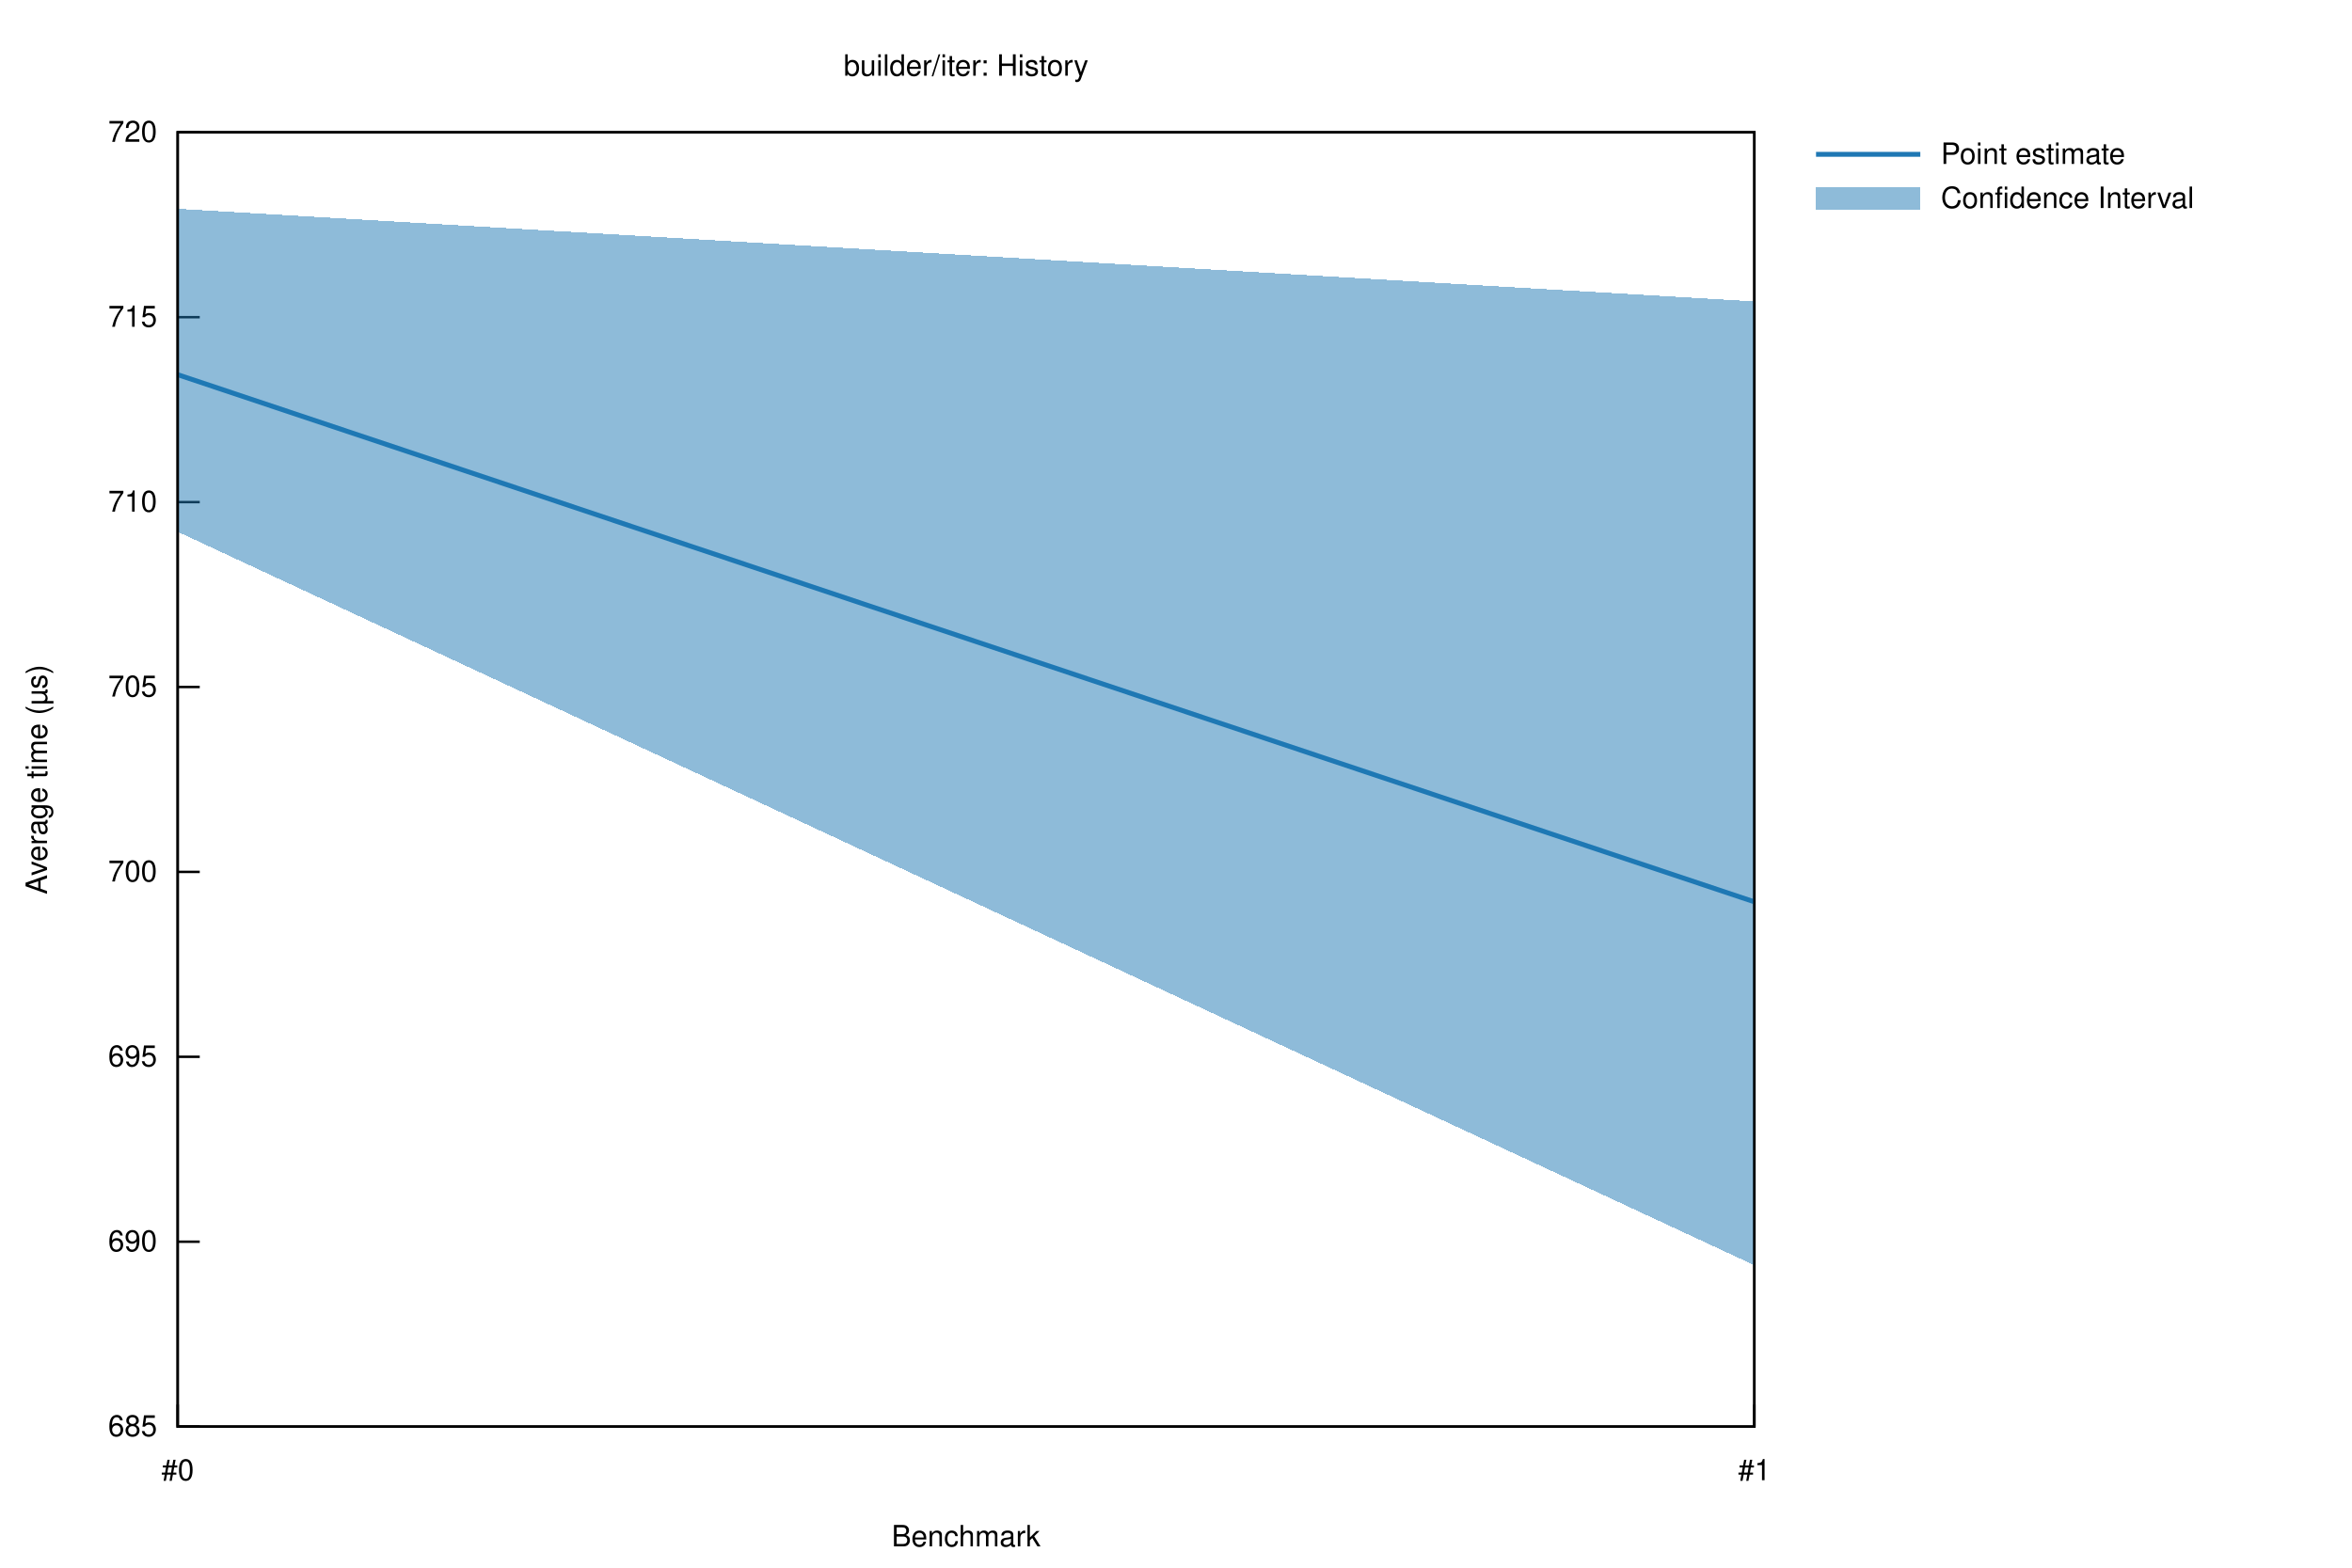
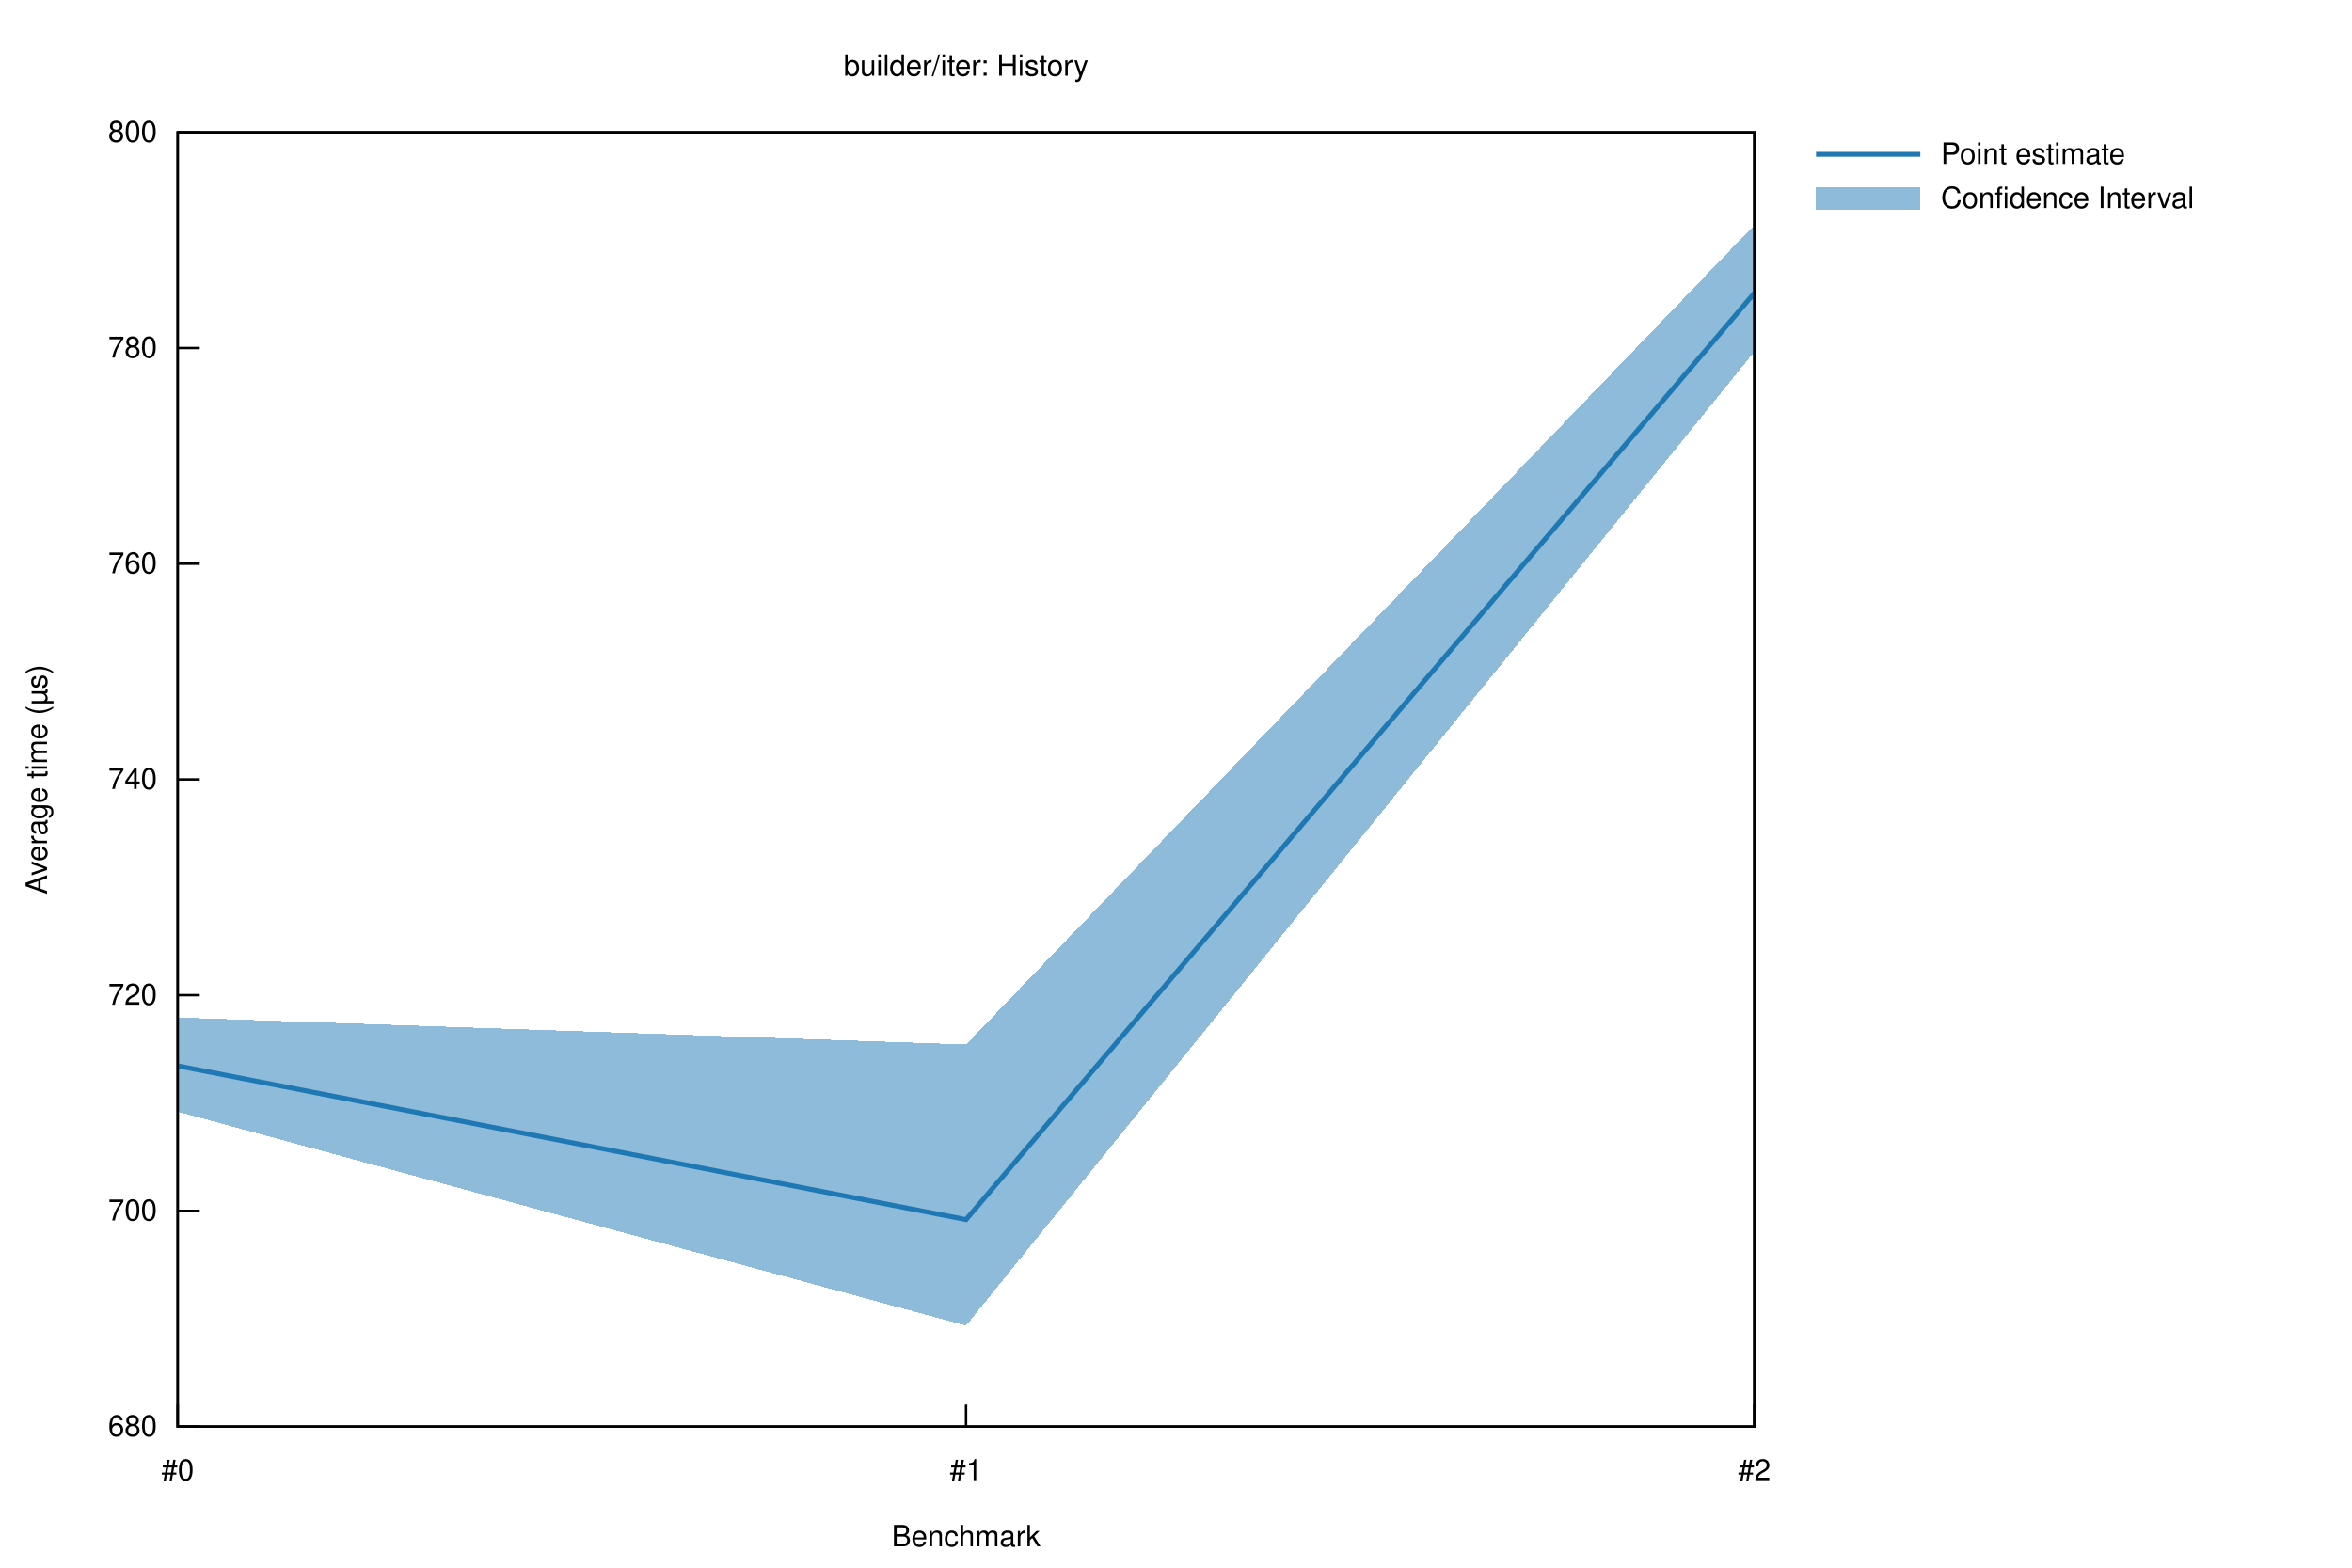
<svg xmlns="http://www.w3.org/2000/svg" xmlns:xlink="http://www.w3.org/1999/xlink" viewBox="0 0 960 640">
  <g id="gnuplot_canvas">
    <rect x="0" y="0" width="960" height="640" fill="none" />
    <defs>
      <circle id="gpDot" r="0.5" stroke-width="0.5" stroke="currentColor" />
      <path id="gpPt0" stroke-width="0.222" stroke="currentColor" d="M-1,0 h2 M0,-1 v2" />
      <path id="gpPt1" stroke-width="0.222" stroke="currentColor" d="M-1,-1 L1,1 M1,-1 L-1,1" />
      <path id="gpPt2" stroke-width="0.222" stroke="currentColor" d="M-1,0 L1,0 M0,-1 L0,1 M-1,-1 L1,1 M-1,1 L1,-1" />
      <rect id="gpPt3" stroke-width="0.222" stroke="currentColor" x="-1" y="-1" width="2" height="2" />
      <rect id="gpPt4" stroke-width="0.222" stroke="currentColor" fill="currentColor" x="-1" y="-1" width="2" height="2" />
      <circle id="gpPt5" stroke-width="0.222" stroke="currentColor" cx="0" cy="0" r="1" />
      <use xlink:href="#gpPt5" id="gpPt6" fill="currentColor" stroke="none" />
      <path id="gpPt7" stroke-width="0.222" stroke="currentColor" d="M0,-1.33 L-1.33,0.67 L1.33,0.67 z" />
      <use xlink:href="#gpPt7" id="gpPt8" fill="currentColor" stroke="none" />
      <use xlink:href="#gpPt7" id="gpPt9" stroke="currentColor" transform="rotate(180)" />
      <use xlink:href="#gpPt9" id="gpPt10" fill="currentColor" stroke="none" />
      <use xlink:href="#gpPt3" id="gpPt11" stroke="currentColor" transform="rotate(45)" />
      <use xlink:href="#gpPt11" id="gpPt12" fill="currentColor" stroke="none" />
      <path id="gpPt13" stroke-width="0.222" stroke="currentColor" d="M0,1.330 L1.265,0.411 L0.782,-1.067 L-0.782,-1.076 L-1.265,0.411 z" />
      <use xlink:href="#gpPt13" id="gpPt14" fill="currentColor" stroke="none" />
      <filter id="textbox" filterUnits="objectBoundingBox" x="0" y="0" height="1" width="1">
        <feFlood flood-color="white" flood-opacity="1" result="bgnd" />
        <feComposite in="SourceGraphic" in2="bgnd" operator="atop" />
      </filter>
      <filter id="greybox" filterUnits="objectBoundingBox" x="0" y="0" height="1" width="1">
        <feFlood flood-color="lightgrey" flood-opacity="1" result="grey" />
        <feComposite in="SourceGraphic" in2="grey" operator="atop" />
      </filter>
    </defs>
    <g fill="none" color="white" stroke="currentColor" stroke-width="1.00" stroke-linecap="butt" stroke-linejoin="miter">
</g>
    <g fill="none" color="black" stroke="currentColor" stroke-width="1.00" stroke-linecap="butt" stroke-linejoin="miter">
      <path stroke="black" d="M72.53,582.40 L81.53,582.40  " />
      <g transform="translate(64.14,586.30)" stroke="none" fill="black" font-family="Helvetica" font-size="12.00" text-anchor="end">
        <text>
-           <tspan font-family="Helvetica"> 685</tspan>
+           <tspan font-family="Helvetica"> 680</tspan>
        </text>
      </g>
    </g>
    <g fill="none" color="black" stroke="currentColor" stroke-width="1.00" stroke-linecap="butt" stroke-linejoin="miter">
-       <path stroke="black" d="M72.53,506.92 L81.53,506.92  " />
-       <g transform="translate(64.14,510.82)" stroke="none" fill="black" font-family="Helvetica" font-size="12.00" text-anchor="end">
-         <text>
-           <tspan font-family="Helvetica"> 690</tspan>
-         </text>
-       </g>
-     </g>
-     <g fill="none" color="black" stroke="currentColor" stroke-width="1.00" stroke-linecap="butt" stroke-linejoin="miter">
-       <path stroke="black" d="M72.53,431.43 L81.53,431.43  " />
-       <g transform="translate(64.14,435.33)" stroke="none" fill="black" font-family="Helvetica" font-size="12.00" text-anchor="end">
-         <text>
-           <tspan font-family="Helvetica"> 695</tspan>
-         </text>
-       </g>
-     </g>
-     <g fill="none" color="black" stroke="currentColor" stroke-width="1.00" stroke-linecap="butt" stroke-linejoin="miter">
-       <path stroke="black" d="M72.53,355.95 L81.53,355.95  " />
-       <g transform="translate(64.14,359.85)" stroke="none" fill="black" font-family="Helvetica" font-size="12.00" text-anchor="end">
+       <path stroke="black" d="M72.53,494.33 L81.53,494.33  " />
+       <g transform="translate(64.14,498.23)" stroke="none" fill="black" font-family="Helvetica" font-size="12.00" text-anchor="end">
        <text>
          <tspan font-family="Helvetica"> 700</tspan>
        </text>
      </g>
    </g>
    <g fill="none" color="black" stroke="currentColor" stroke-width="1.00" stroke-linecap="butt" stroke-linejoin="miter">
-       <path stroke="black" d="M72.53,280.46 L81.53,280.46  " />
-       <g transform="translate(64.14,284.36)" stroke="none" fill="black" font-family="Helvetica" font-size="12.00" text-anchor="end">
+       <path stroke="black" d="M72.53,406.27 L81.53,406.27  " />
+       <g transform="translate(64.14,410.17)" stroke="none" fill="black" font-family="Helvetica" font-size="12.00" text-anchor="end">
        <text>
-           <tspan font-family="Helvetica"> 705</tspan>
+           <tspan font-family="Helvetica"> 720</tspan>
        </text>
      </g>
    </g>
    <g fill="none" color="black" stroke="currentColor" stroke-width="1.00" stroke-linecap="butt" stroke-linejoin="miter">
-       <path stroke="black" d="M72.53,204.98 L81.53,204.98  " />
-       <g transform="translate(64.14,208.88)" stroke="none" fill="black" font-family="Helvetica" font-size="12.00" text-anchor="end">
+       <path stroke="black" d="M72.53,318.20 L81.53,318.20  " />
+       <g transform="translate(64.14,322.10)" stroke="none" fill="black" font-family="Helvetica" font-size="12.00" text-anchor="end">
        <text>
-           <tspan font-family="Helvetica"> 710</tspan>
+           <tspan font-family="Helvetica"> 740</tspan>
        </text>
      </g>
    </g>
    <g fill="none" color="black" stroke="currentColor" stroke-width="1.00" stroke-linecap="butt" stroke-linejoin="miter">
-       <path stroke="black" d="M72.53,129.49 L81.53,129.49  " />
-       <g transform="translate(64.14,133.39)" stroke="none" fill="black" font-family="Helvetica" font-size="12.00" text-anchor="end">
+       <path stroke="black" d="M72.53,230.14 L81.53,230.14  " />
+       <g transform="translate(64.14,234.04)" stroke="none" fill="black" font-family="Helvetica" font-size="12.00" text-anchor="end">
        <text>
-           <tspan font-family="Helvetica"> 715</tspan>
+           <tspan font-family="Helvetica"> 760</tspan>
+         </text>
+       </g>
+     </g>
+     <g fill="none" color="black" stroke="currentColor" stroke-width="1.00" stroke-linecap="butt" stroke-linejoin="miter">
+       <path stroke="black" d="M72.53,142.07 L81.53,142.07  " />
+       <g transform="translate(64.14,145.97)" stroke="none" fill="black" font-family="Helvetica" font-size="12.00" text-anchor="end">
+         <text>
+           <tspan font-family="Helvetica"> 780</tspan>
        </text>
      </g>
    </g>
    <g fill="none" color="black" stroke="currentColor" stroke-width="1.00" stroke-linecap="butt" stroke-linejoin="miter">
      <path stroke="black" d="M72.53,54.01 L81.53,54.01  " />
      <g transform="translate(64.14,57.91)" stroke="none" fill="black" font-family="Helvetica" font-size="12.00" text-anchor="end">
        <text>
-           <tspan font-family="Helvetica"> 720</tspan>
+           <tspan font-family="Helvetica"> 800</tspan>
        </text>
      </g>
    </g>
    <g fill="none" color="black" stroke="currentColor" stroke-width="1.00" stroke-linecap="butt" stroke-linejoin="miter">
      <path stroke="black" d="M72.53,582.40 L72.53,573.40  " />
      <g transform="translate(72.53,604.30)" stroke="none" fill="black" font-family="Helvetica" font-size="12.00" text-anchor="middle">
        <text>
          <tspan font-family="Helvetica">#0</tspan>
        </text>
      </g>
    </g>
    <g fill="none" color="black" stroke="currentColor" stroke-width="1.00" stroke-linecap="butt" stroke-linejoin="miter">
+       <path stroke="black" d="M394.30,582.40 L394.30,573.40  " />
+       <g transform="translate(394.30,604.30)" stroke="none" fill="black" font-family="Helvetica" font-size="12.00" text-anchor="middle">
+         <text>
+           <tspan font-family="Helvetica">#1</tspan>
+         </text>
+       </g>
+     </g>
+     <g fill="none" color="black" stroke="currentColor" stroke-width="1.00" stroke-linecap="butt" stroke-linejoin="miter">
      <path stroke="black" d="M716.07,582.40 L716.07,573.40  " />
      <g transform="translate(716.07,604.30)" stroke="none" fill="black" font-family="Helvetica" font-size="12.00" text-anchor="middle">
        <text>
-           <tspan font-family="Helvetica">#1</tspan>
+           <tspan font-family="Helvetica">#2</tspan>
        </text>
      </g>
    </g>
    <g fill="none" color="black" stroke="currentColor" stroke-width="1.00" stroke-linecap="butt" stroke-linejoin="miter">
</g>
    <g fill="none" color="black" stroke="currentColor" stroke-width="1.00" stroke-linecap="butt" stroke-linejoin="miter">
      <path stroke="black" d="M72.53,54.01 L72.53,582.40 L716.07,582.40 L716.07,54.01 L72.53,54.01 Z  " />
    </g>
    <g fill="none" color="black" stroke="currentColor" stroke-width="1.00" stroke-linecap="butt" stroke-linejoin="miter">
</g>
    <g id="gnuplot_plot_1">
      <g fill="none" color="white" stroke="black" stroke-width="2.00" stroke-linecap="butt" stroke-linejoin="miter">
</g>
      <g fill="none" color="black" stroke="currentColor" stroke-width="2.00" stroke-linecap="butt" stroke-linejoin="miter">
        <g transform="translate(792.19,66.91)" stroke="none" fill="black" font-family="Helvetica" font-size="12.00" text-anchor="start">
          <text>
            <tspan font-family="Helvetica">Point estimate</tspan>
          </text>
        </g>
      </g>
      <g fill="none" color="black" stroke="currentColor" stroke-width="2.00" stroke-linecap="butt" stroke-linejoin="miter">
-         <path stroke="rgb( 31, 120, 180)" d="M741.24,63.01 L783.80,63.01 M72.53,152.95 L716.07,368.17  " />
+         <path stroke="rgb( 31, 120, 180)" d="M741.24,63.01 L783.80,63.01 M72.53,435.13 L394.30,497.90 L716.07,119.64  " />
      </g>
    </g>
    <g id="gnuplot_plot_2">
      <g fill="none" color="white" stroke="rgb( 31, 120, 180)" stroke-width="1.00" stroke-linecap="butt" stroke-linejoin="miter">
</g>
      <g fill="none" color="black" stroke="currentColor" stroke-width="1.00" stroke-linecap="butt" stroke-linejoin="miter">
        <g transform="translate(792.19,84.91)" stroke="none" fill="black" font-family="Helvetica" font-size="12.00" text-anchor="start">
          <text>
            <tspan font-family="Helvetica">Confidence Interval</tspan>
          </text>
        </g>
      </g>
      <g fill="none" color="black" stroke="currentColor" stroke-width="1.00" stroke-linecap="butt" stroke-linejoin="miter">
        <g stroke="none" shape-rendering="crispEdges">
          <polygon fill="rgb( 31, 120, 180)" fill-opacity="0.5" points="741.24,85.51 783.80,85.51 783.80,76.51 741.24,76.51 " />
-           <polygon fill="rgb( 31, 120, 180)" fill-opacity="0.5" points="72.53,85.23 716.07,123.05 716.07,516.53 72.53,217.10 " />
+           <polygon fill="rgb( 31, 120, 180)" fill-opacity="0.5" points="72.53,415.38 394.30,426.41 716.07,91.85 716.07,143.55 394.30,541.17 72.53,453.84 " />
        </g>
      </g>
    </g>
    <g fill="none" color="white" stroke="rgb( 31, 120, 180)" stroke-width="2.00" stroke-linecap="butt" stroke-linejoin="miter">
</g>
    <g fill="none" color="black" stroke="currentColor" stroke-width="2.00" stroke-linecap="butt" stroke-linejoin="miter">
</g>
    <g fill="none" color="black" stroke="black" stroke-width="1.00" stroke-linecap="butt" stroke-linejoin="miter">
</g>
    <g fill="none" color="black" stroke="currentColor" stroke-width="1.00" stroke-linecap="butt" stroke-linejoin="miter">
      <path stroke="black" d="M72.53,54.01 L72.53,582.40 L716.07,582.40 L716.07,54.01 L72.53,54.01 Z  " />
      <g transform="translate(19.18,318.21) rotate(270.00)" stroke="none" fill="black" font-family="Helvetica" font-size="12.00" text-anchor="middle">
        <text>
          <tspan font-family="Helvetica">Average time (µs)</tspan>
        </text>
      </g>
    </g>
    <g fill="none" color="black" stroke="currentColor" stroke-width="1.00" stroke-linecap="butt" stroke-linejoin="miter">
      <g transform="translate(394.30,631.30)" stroke="none" fill="black" font-family="Helvetica" font-size="12.00" text-anchor="middle">
        <text>
          <tspan font-family="Helvetica">Benchmark</tspan>
        </text>
      </g>
    </g>
    <g fill="none" color="black" stroke="currentColor" stroke-width="1.00" stroke-linecap="butt" stroke-linejoin="miter">
</g>
    <g fill="none" color="black" stroke="currentColor" stroke-width="1.00" stroke-linecap="butt" stroke-linejoin="miter">
      <g transform="translate(394.30,30.91)" stroke="none" fill="black" font-family="Helvetica" font-size="12.00" text-anchor="middle">
        <text>
          <tspan font-family="Helvetica">builder/iter: History</tspan>
        </text>
      </g>
    </g>
    <g fill="none" color="black" stroke="currentColor" stroke-width="1.00" stroke-linecap="butt" stroke-linejoin="miter">
</g>
  </g>
</svg>
